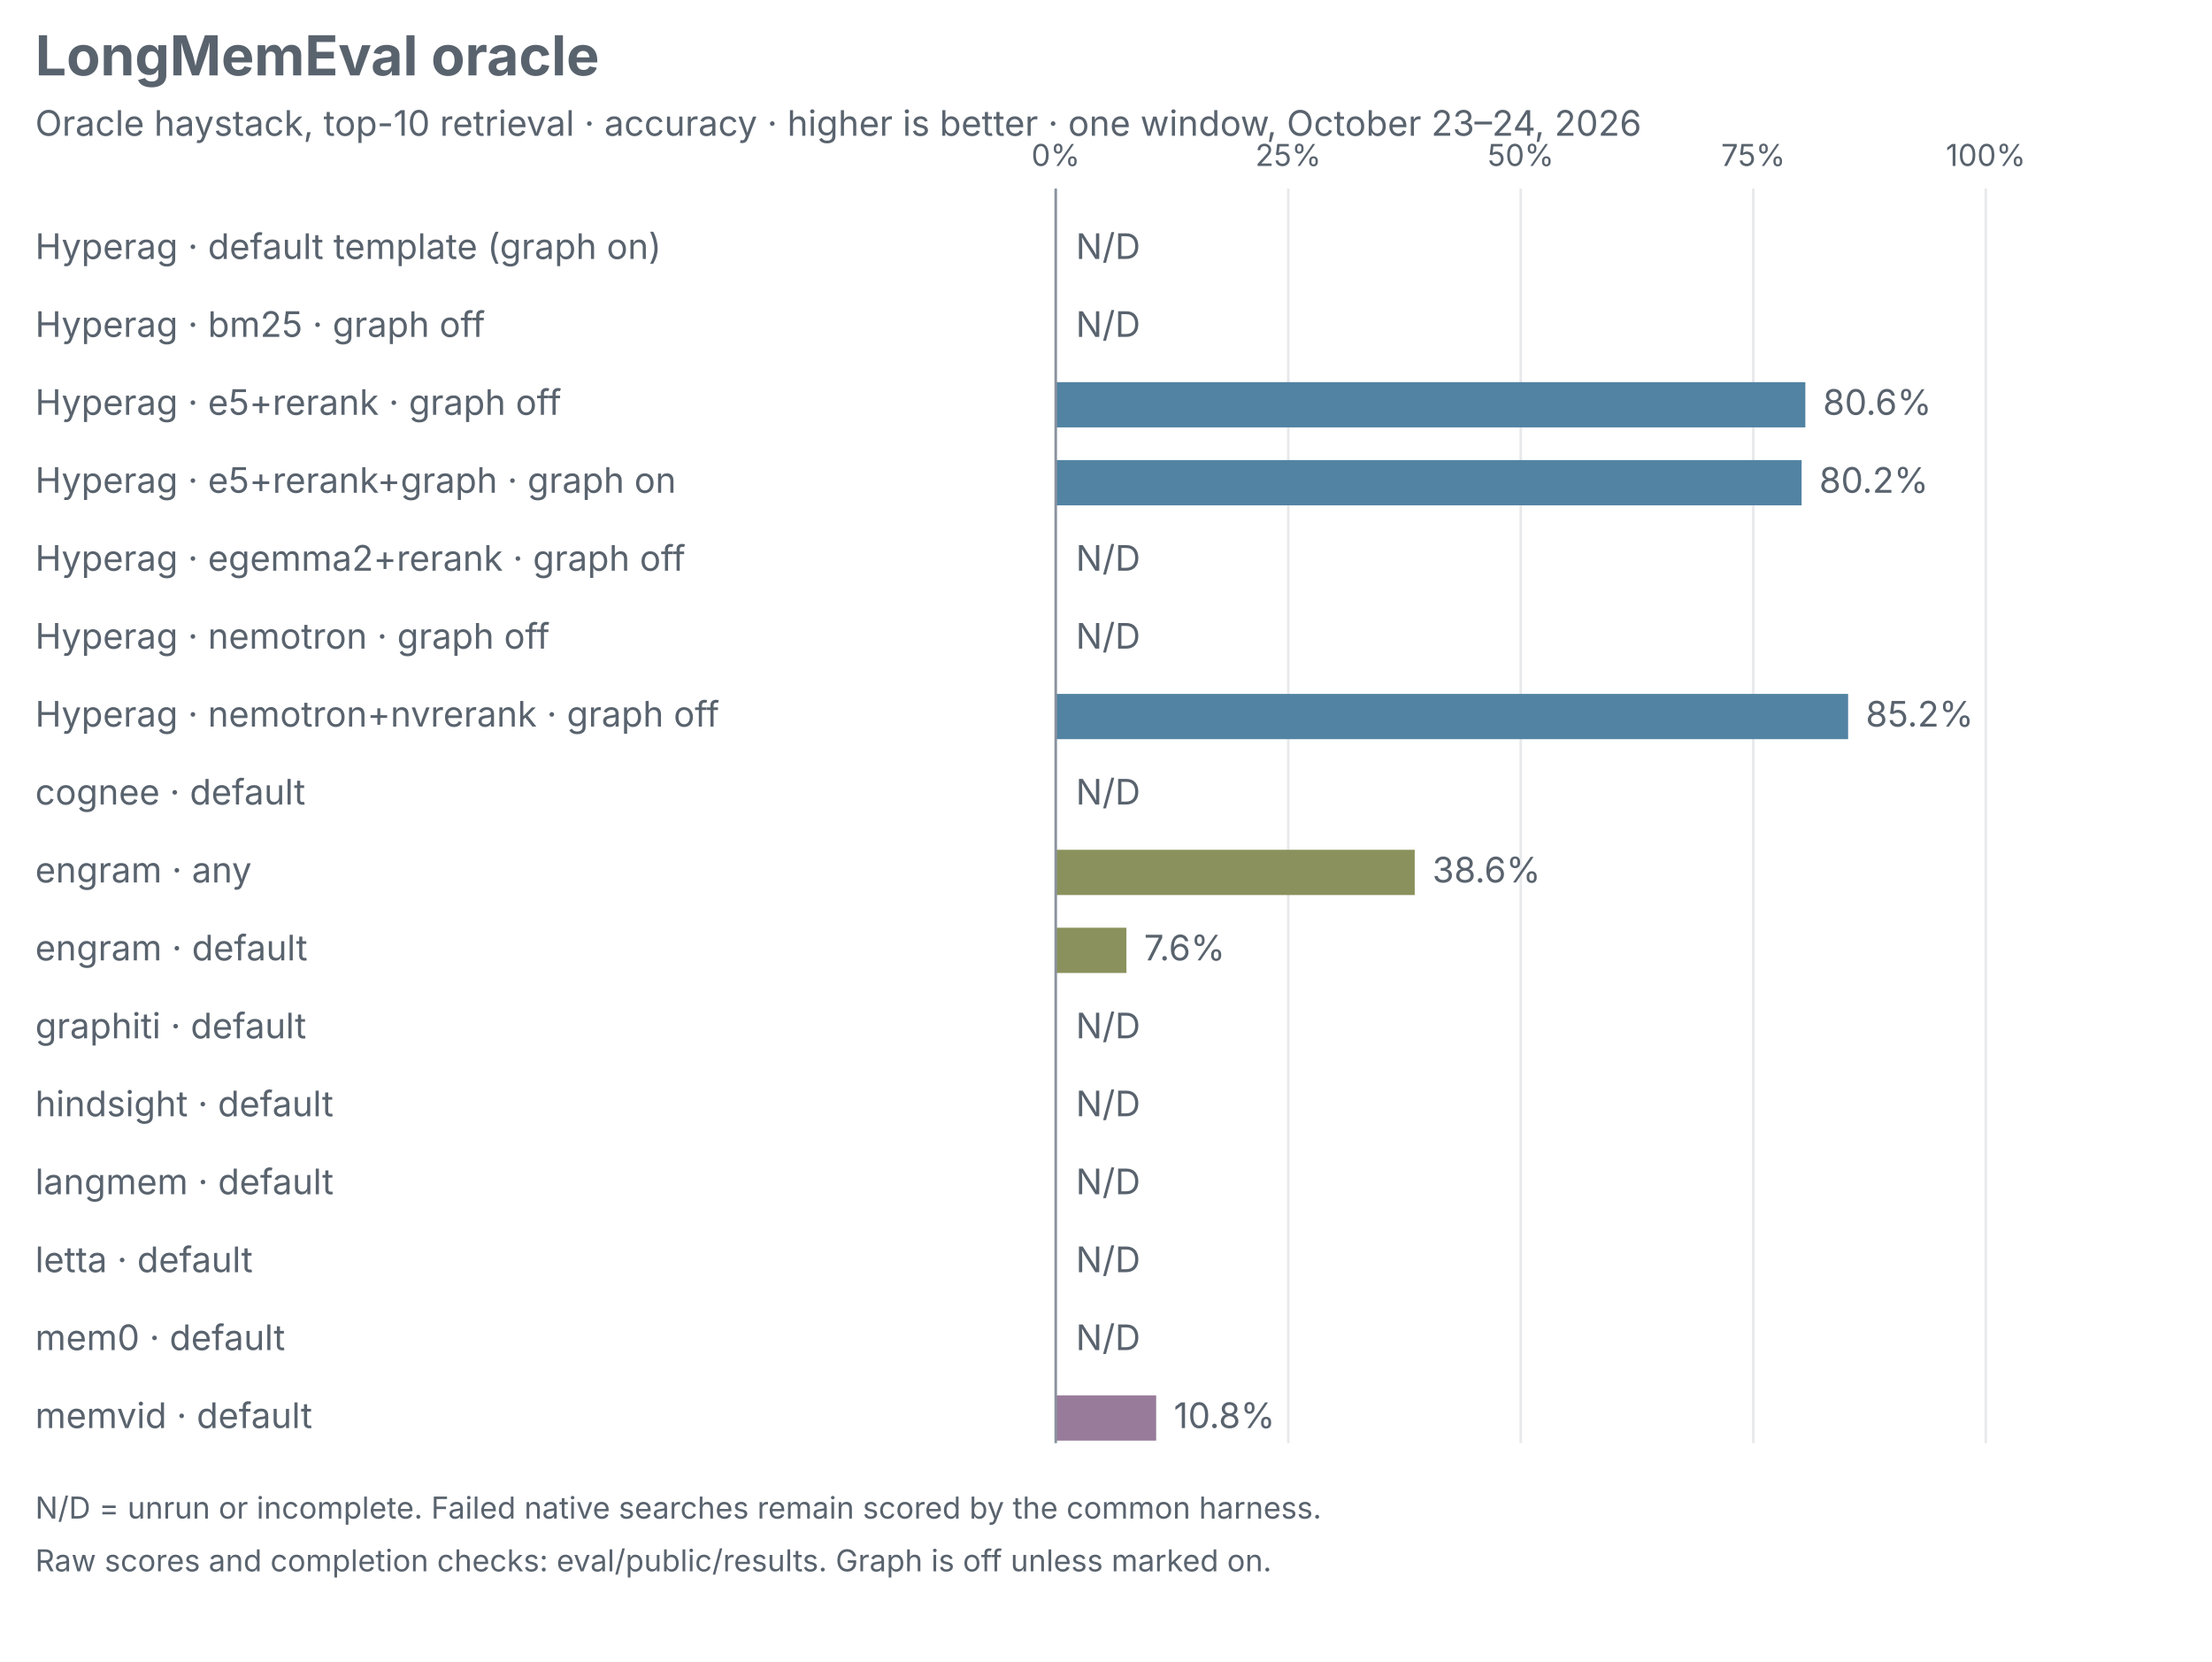
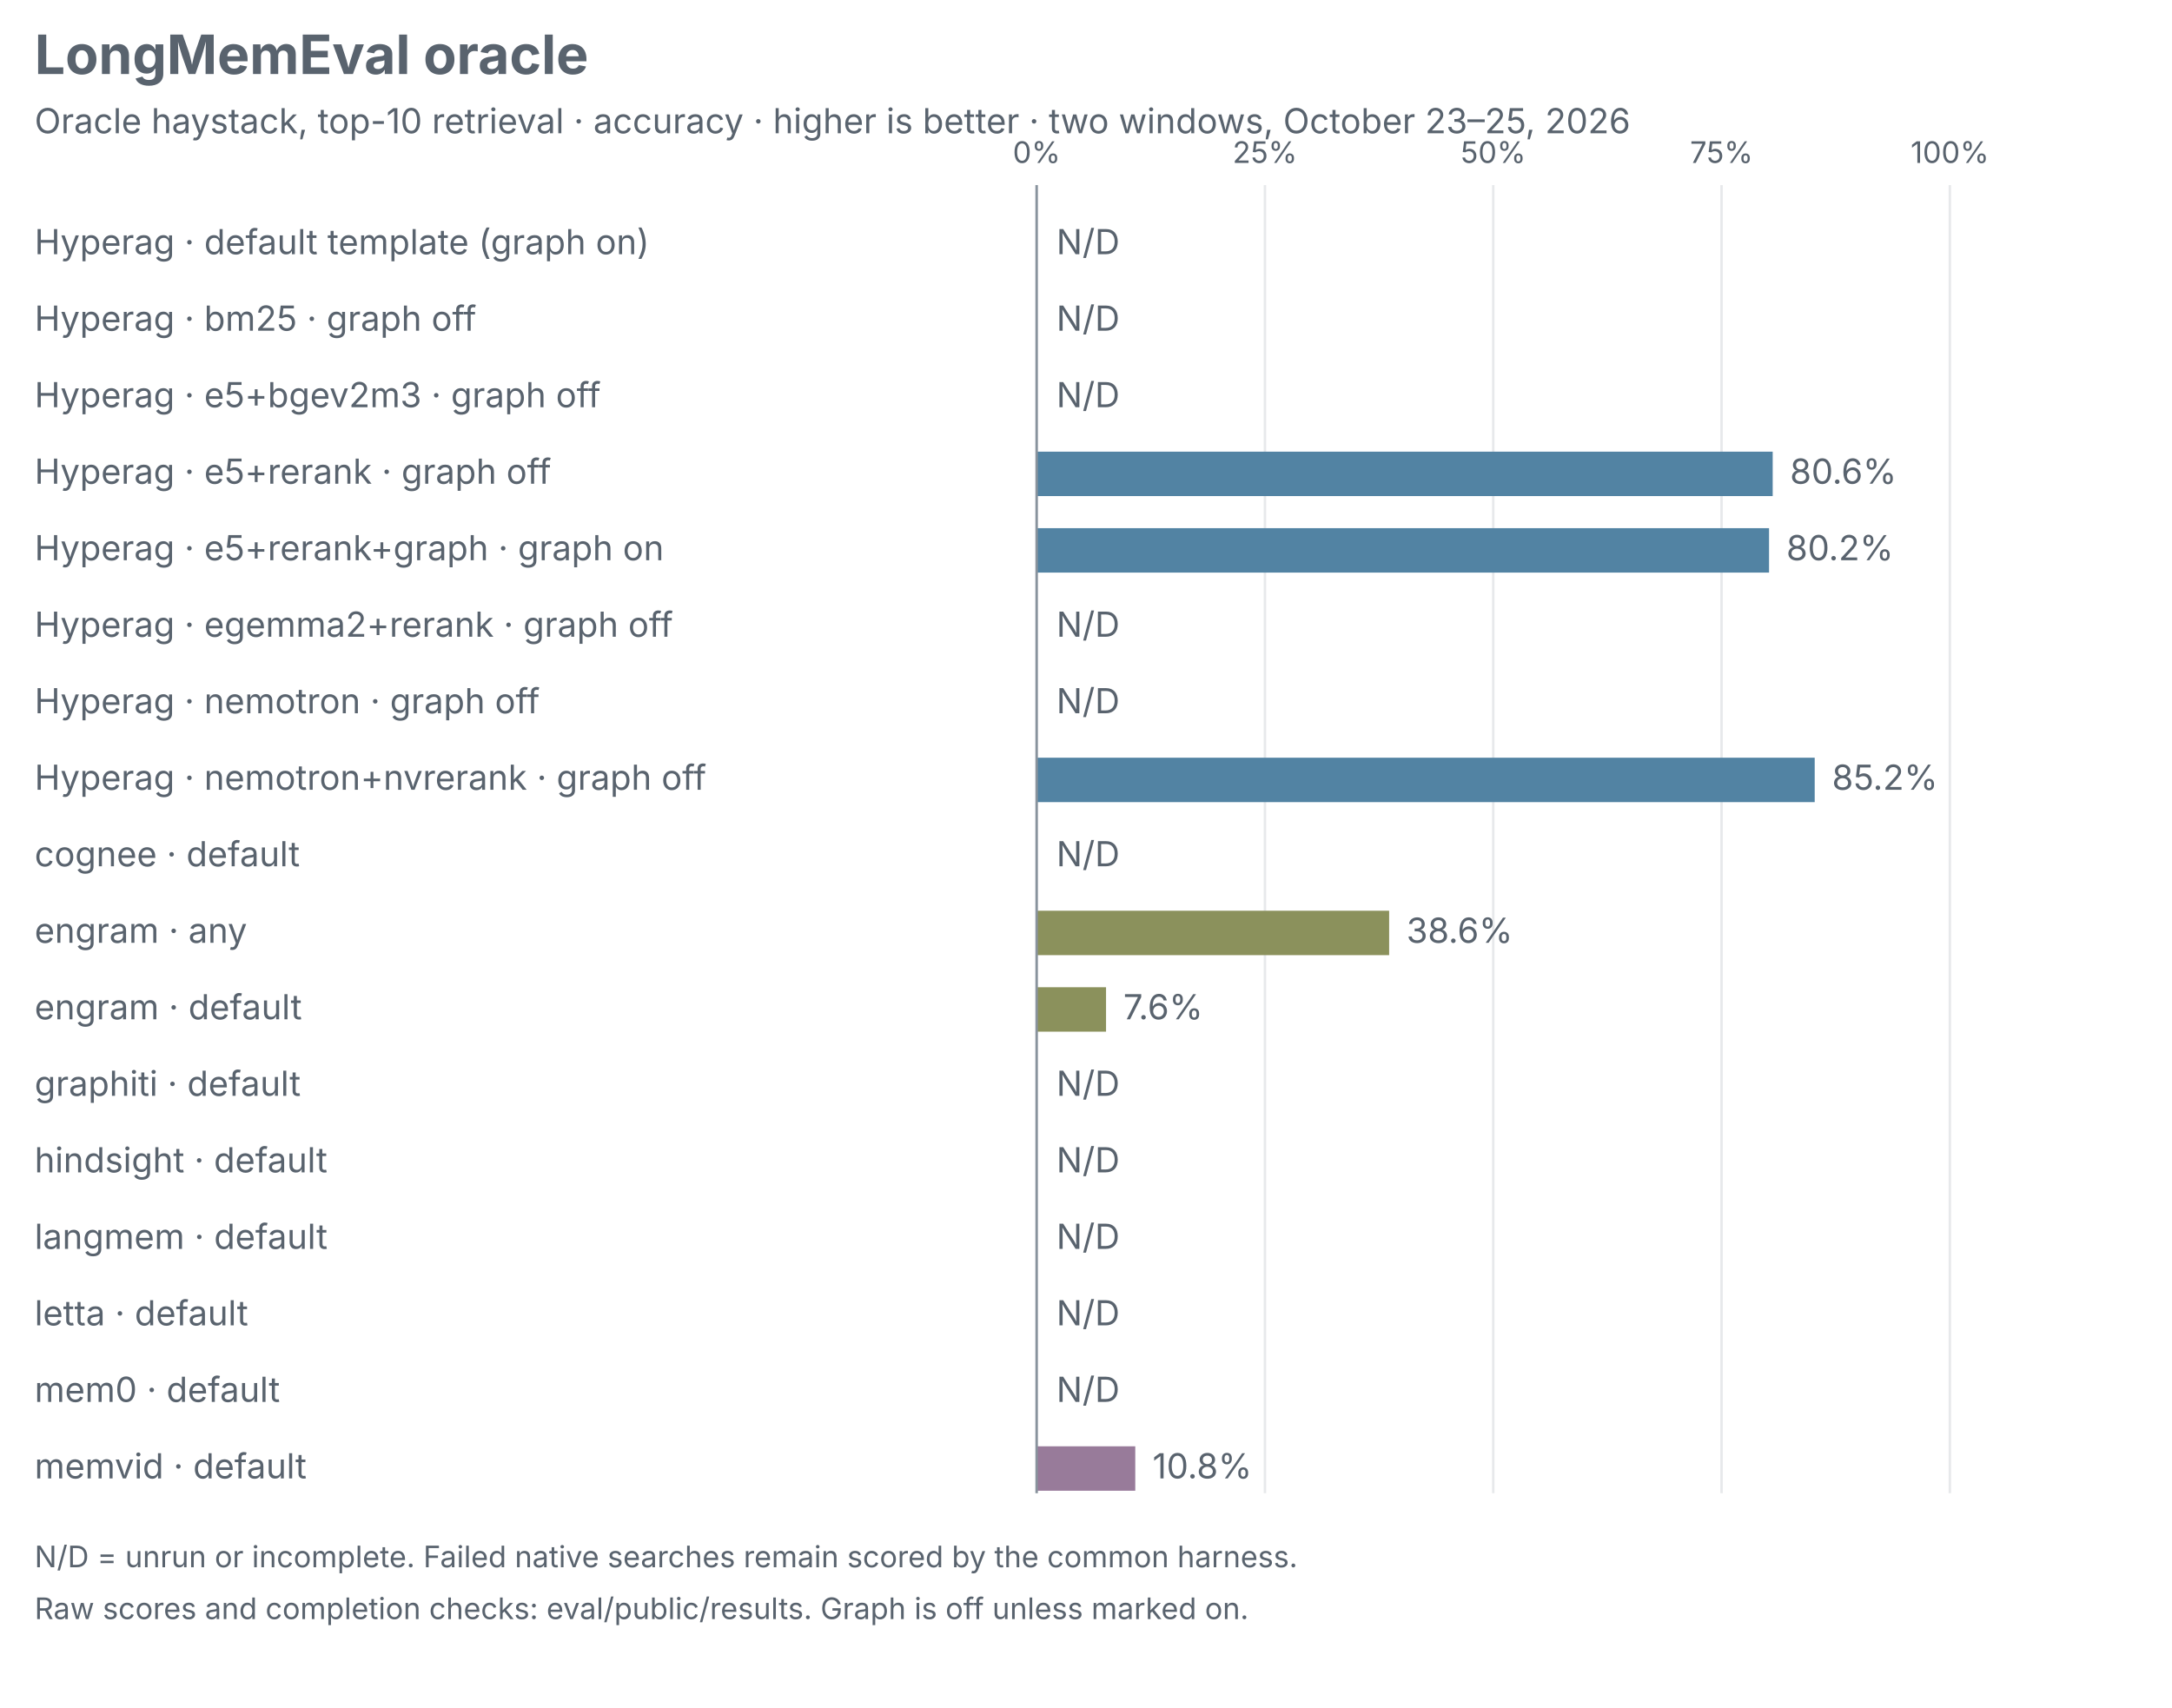
- <svg xmlns="http://www.w3.org/2000/svg" width="880" height="661" viewBox="0 0 880 661" role="img" aria-labelledby="title description">
+ <svg xmlns="http://www.w3.org/2000/svg" width="880" height="692" viewBox="0 0 880 692" role="img" aria-labelledby="title description">
  <style>text{font-family:system-ui,-apple-system,Segoe UI,sans-serif;fill:#59636e;font-size:14px}.title{font-size:22px;font-weight:650}.small{font-size:12px}.grid{stroke:#a0a8b0;stroke-opacity:.25}.axis{stroke:#89939d}@media(prefers-color-scheme:dark){text{fill:#a9b3bd}.grid{stroke:#84909b;stroke-opacity:.28}.axis{stroke:#9ca7b2}}</style>
  <text class="title" x="14" y="30">LongMemEval oracle</text>
-   <text x="14" y="54">Oracle haystack, top-10 retrieval · accuracy · higher is better · one window, October 23–24, 2026</text>
-   <line class="grid" x1="420" y1="75" x2="420" y2="574" />
+   <text x="14" y="54">Oracle haystack, top-10 retrieval · accuracy · higher is better · two windows, October 23–25, 2026</text>
+   <line class="grid" x1="420" y1="75" x2="420" y2="605" />
  <text class="small" text-anchor="middle" x="420" y="66">0%</text>
-   <line class="grid" x1="512.5" y1="75" x2="512.5" y2="574" />
+   <line class="grid" x1="512.5" y1="75" x2="512.5" y2="605" />
  <text class="small" text-anchor="middle" x="512.5" y="66">25%</text>
-   <line class="grid" x1="605" y1="75" x2="605" y2="574" />
+   <line class="grid" x1="605" y1="75" x2="605" y2="605" />
  <text class="small" text-anchor="middle" x="605" y="66">50%</text>
-   <line class="grid" x1="697.5" y1="75" x2="697.5" y2="574" />
+   <line class="grid" x1="697.5" y1="75" x2="697.5" y2="605" />
  <text class="small" text-anchor="middle" x="697.5" y="66">75%</text>
-   <line class="grid" x1="790" y1="75" x2="790" y2="574" />
+   <line class="grid" x1="790" y1="75" x2="790" y2="605" />
  <text class="small" text-anchor="middle" x="790" y="66">100%</text>
  <text x="14" y="103">Hyperag · default template (graph on)</text>
  <text x="428" y="103">N/D</text>
  <text x="14" y="134">Hyperag · bm25 · graph off</text>
  <text x="428" y="134">N/D</text>
-   <text x="14" y="165">Hyperag · e5+rerank · graph off</text>
-   <rect x="420" y="152" width="298.220" height="18" fill="#5283a3" />
-   <text x="725.220" y="165">80.6%</text>
-   <text x="14" y="196">Hyperag · e5+rerank+graph · graph on</text>
-   <rect x="420" y="183" width="296.740" height="18" fill="#5283a3" />
-   <text x="723.740" y="196">80.2%</text>
-   <text x="14" y="227">Hyperag · egemma2+rerank · graph off</text>
-   <text x="428" y="227">N/D</text>
-   <text x="14" y="258">Hyperag · nemotron · graph off</text>
+   <text x="14" y="165">Hyperag · e5+bgev2m3 · graph off</text>
+   <text x="428" y="165">N/D</text>
+   <text x="14" y="196">Hyperag · e5+rerank · graph off</text>
+   <rect x="420" y="183" width="298.220" height="18" fill="#5283a3" />
+   <text x="725.220" y="196">80.6%</text>
+   <text x="14" y="227">Hyperag · e5+rerank+graph · graph on</text>
+   <rect x="420" y="214" width="296.740" height="18" fill="#5283a3" />
+   <text x="723.740" y="227">80.2%</text>
+   <text x="14" y="258">Hyperag · egemma2+rerank · graph off</text>
  <text x="428" y="258">N/D</text>
-   <text x="14" y="289">Hyperag · nemotron+nvrerank · graph off</text>
-   <rect x="420" y="276" width="315.240" height="18" fill="#5283a3" />
-   <text x="742.240" y="289">85.2%</text>
-   <text x="14" y="320">cognee · default</text>
-   <text x="428" y="320">N/D</text>
-   <text x="14" y="351">engram · any</text>
-   <rect x="420" y="338" width="142.820" height="18" fill="#8b915c" />
-   <text x="569.820" y="351">38.6%</text>
-   <text x="14" y="382">engram · default</text>
-   <rect x="420" y="369" width="28.120" height="18" fill="#8b915c" />
-   <text x="455.120" y="382">7.6%</text>
-   <text x="14" y="413">graphiti · default</text>
-   <text x="428" y="413">N/D</text>
-   <text x="14" y="444">hindsight · default</text>
+   <text x="14" y="289">Hyperag · nemotron · graph off</text>
+   <text x="428" y="289">N/D</text>
+   <text x="14" y="320">Hyperag · nemotron+nvrerank · graph off</text>
+   <rect x="420" y="307" width="315.240" height="18" fill="#5283a3" />
+   <text x="742.240" y="320">85.2%</text>
+   <text x="14" y="351">cognee · default</text>
+   <text x="428" y="351">N/D</text>
+   <text x="14" y="382">engram · any</text>
+   <rect x="420" y="369" width="142.820" height="18" fill="#8b915c" />
+   <text x="569.820" y="382">38.6%</text>
+   <text x="14" y="413">engram · default</text>
+   <rect x="420" y="400" width="28.120" height="18" fill="#8b915c" />
+   <text x="455.120" y="413">7.6%</text>
+   <text x="14" y="444">graphiti · default</text>
  <text x="428" y="444">N/D</text>
-   <text x="14" y="475">langmem · default</text>
+   <text x="14" y="475">hindsight · default</text>
  <text x="428" y="475">N/D</text>
-   <text x="14" y="506">letta · default</text>
+   <text x="14" y="506">langmem · default</text>
  <text x="428" y="506">N/D</text>
-   <text x="14" y="537">mem0 · default</text>
+   <text x="14" y="537">letta · default</text>
  <text x="428" y="537">N/D</text>
-   <text x="14" y="568">memvid · default</text>
-   <rect x="420" y="555" width="39.960" height="18" fill="#987b9a" />
-   <text x="466.960" y="568">10.8%</text>
-   <line class="axis" x1="420" y1="75" x2="420" y2="574" />
-   <text class="small" x="14" y="604">N/D = unrun or incomplete. Failed native searches remain scored by the common harness.</text>
-   <text class="small" x="14" y="625">Raw scores and completion checks: eval/public/results. Graph is off unless marked on.</text>
+   <text x="14" y="568">mem0 · default</text>
+   <text x="428" y="568">N/D</text>
+   <text x="14" y="599">memvid · default</text>
+   <rect x="420" y="586" width="39.960" height="18" fill="#987b9a" />
+   <text x="466.960" y="599">10.8%</text>
+   <line class="axis" x1="420" y1="75" x2="420" y2="605" />
+   <text class="small" x="14" y="635">N/D = unrun or incomplete. Failed native searches remain scored by the common harness.</text>
+   <text class="small" x="14" y="656">Raw scores and completion checks: eval/public/results. Graph is off unless marked on.</text>
</svg>
